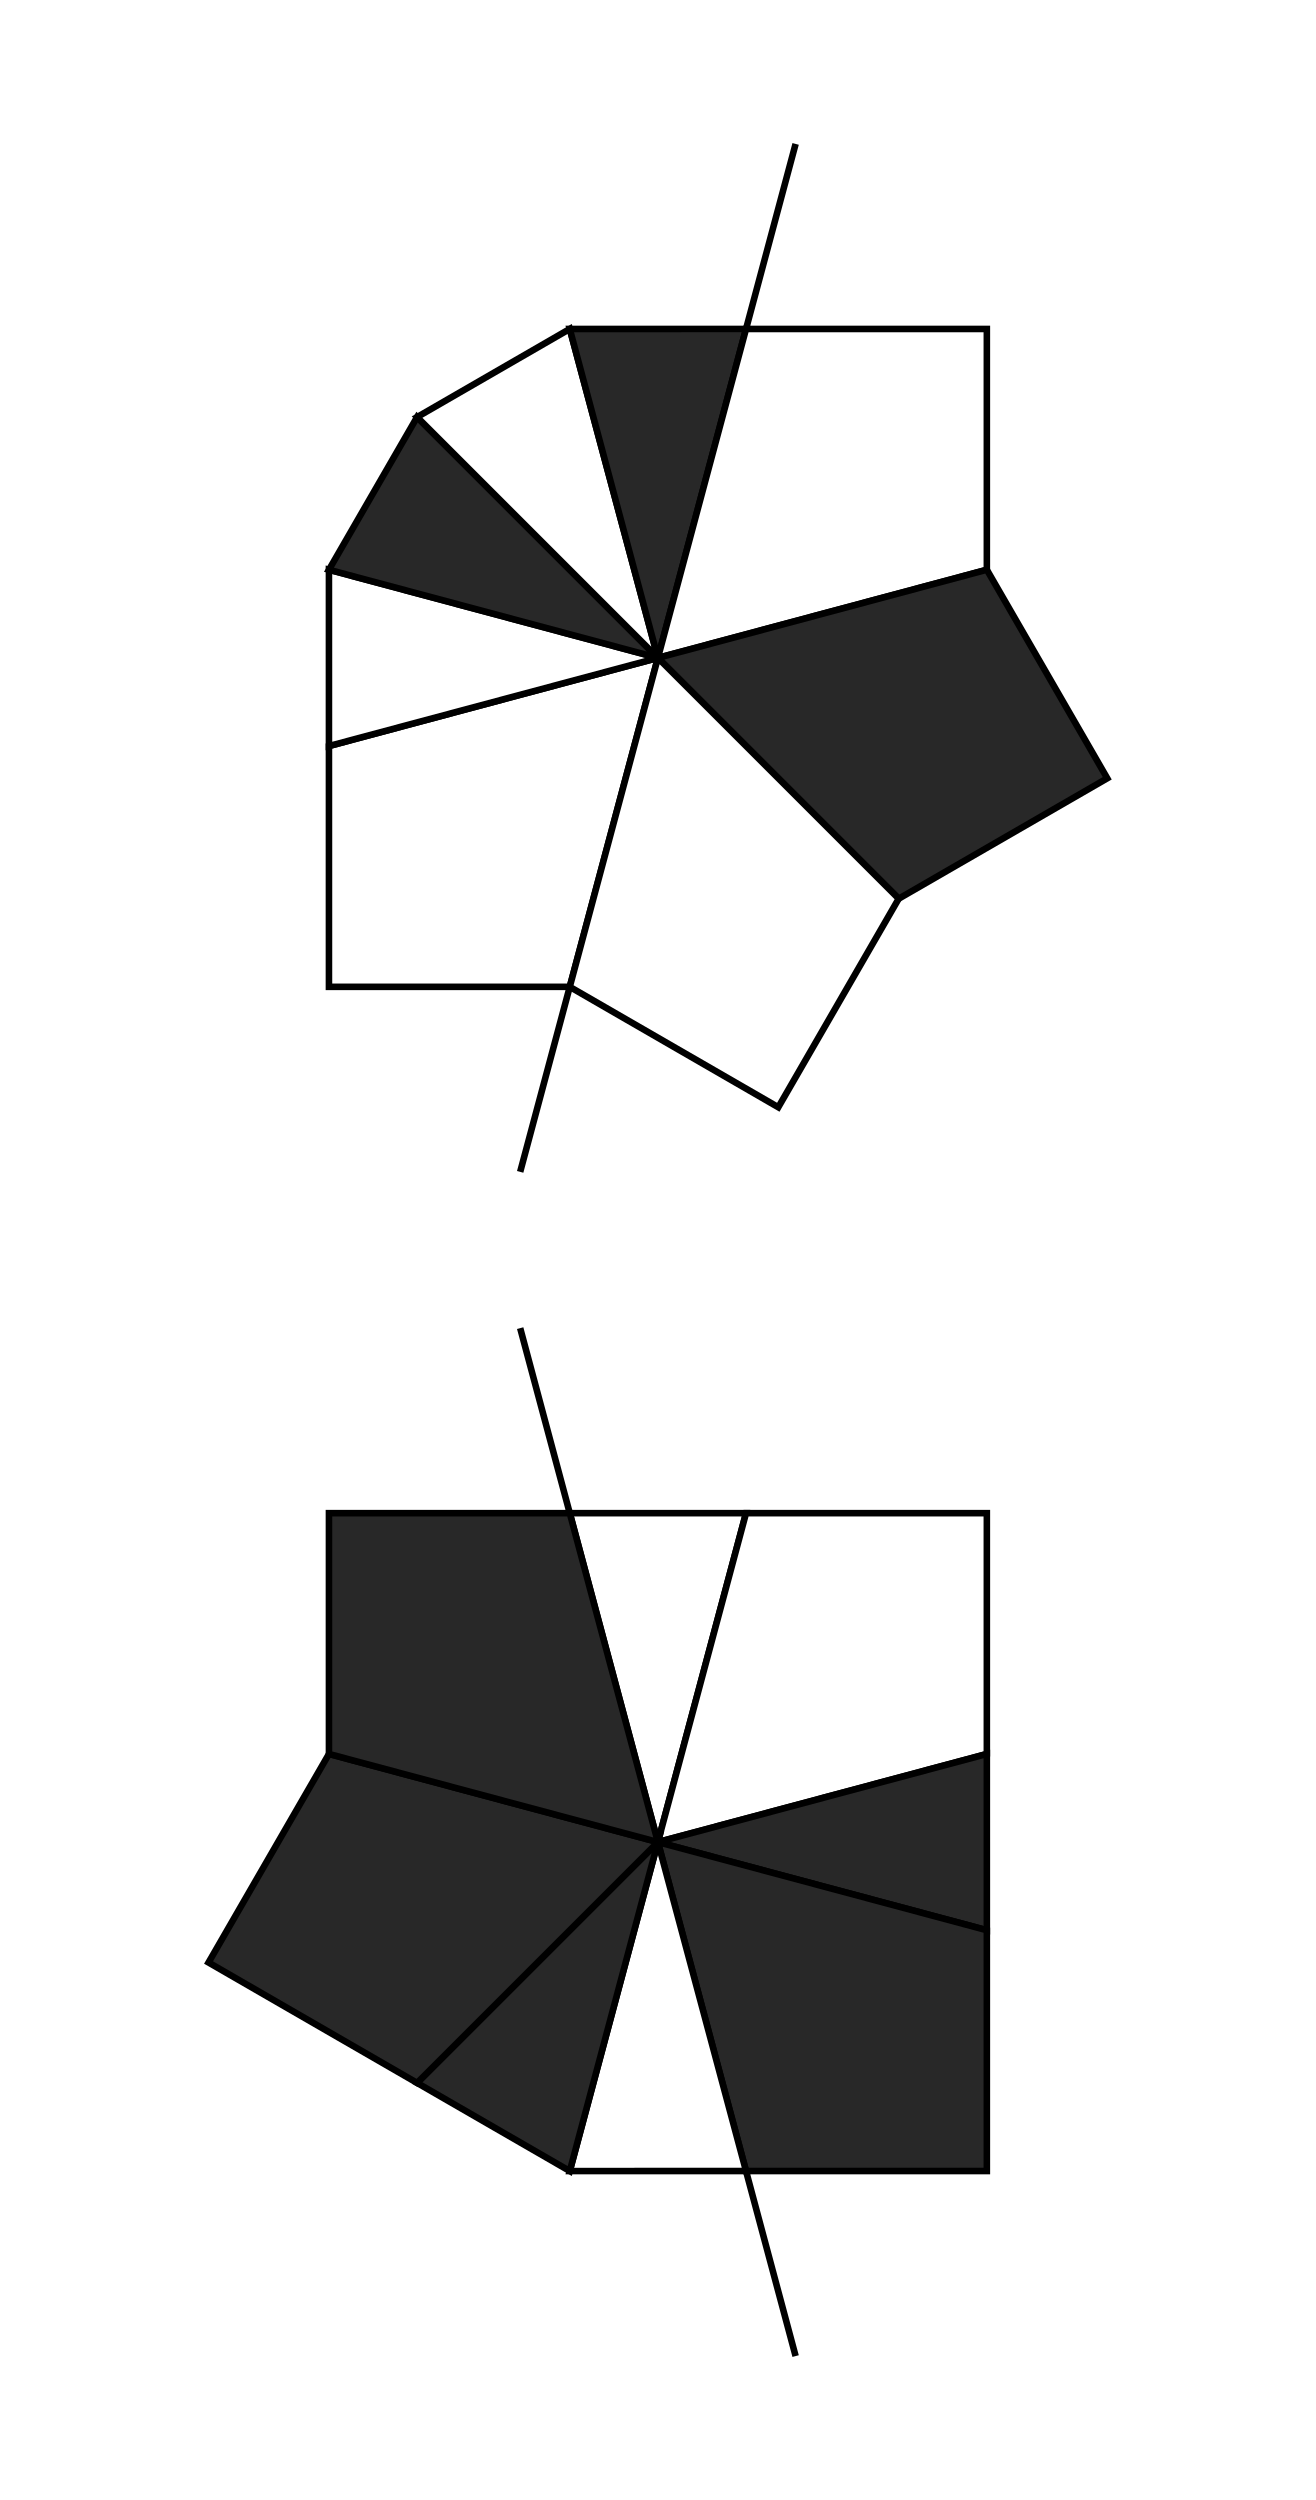
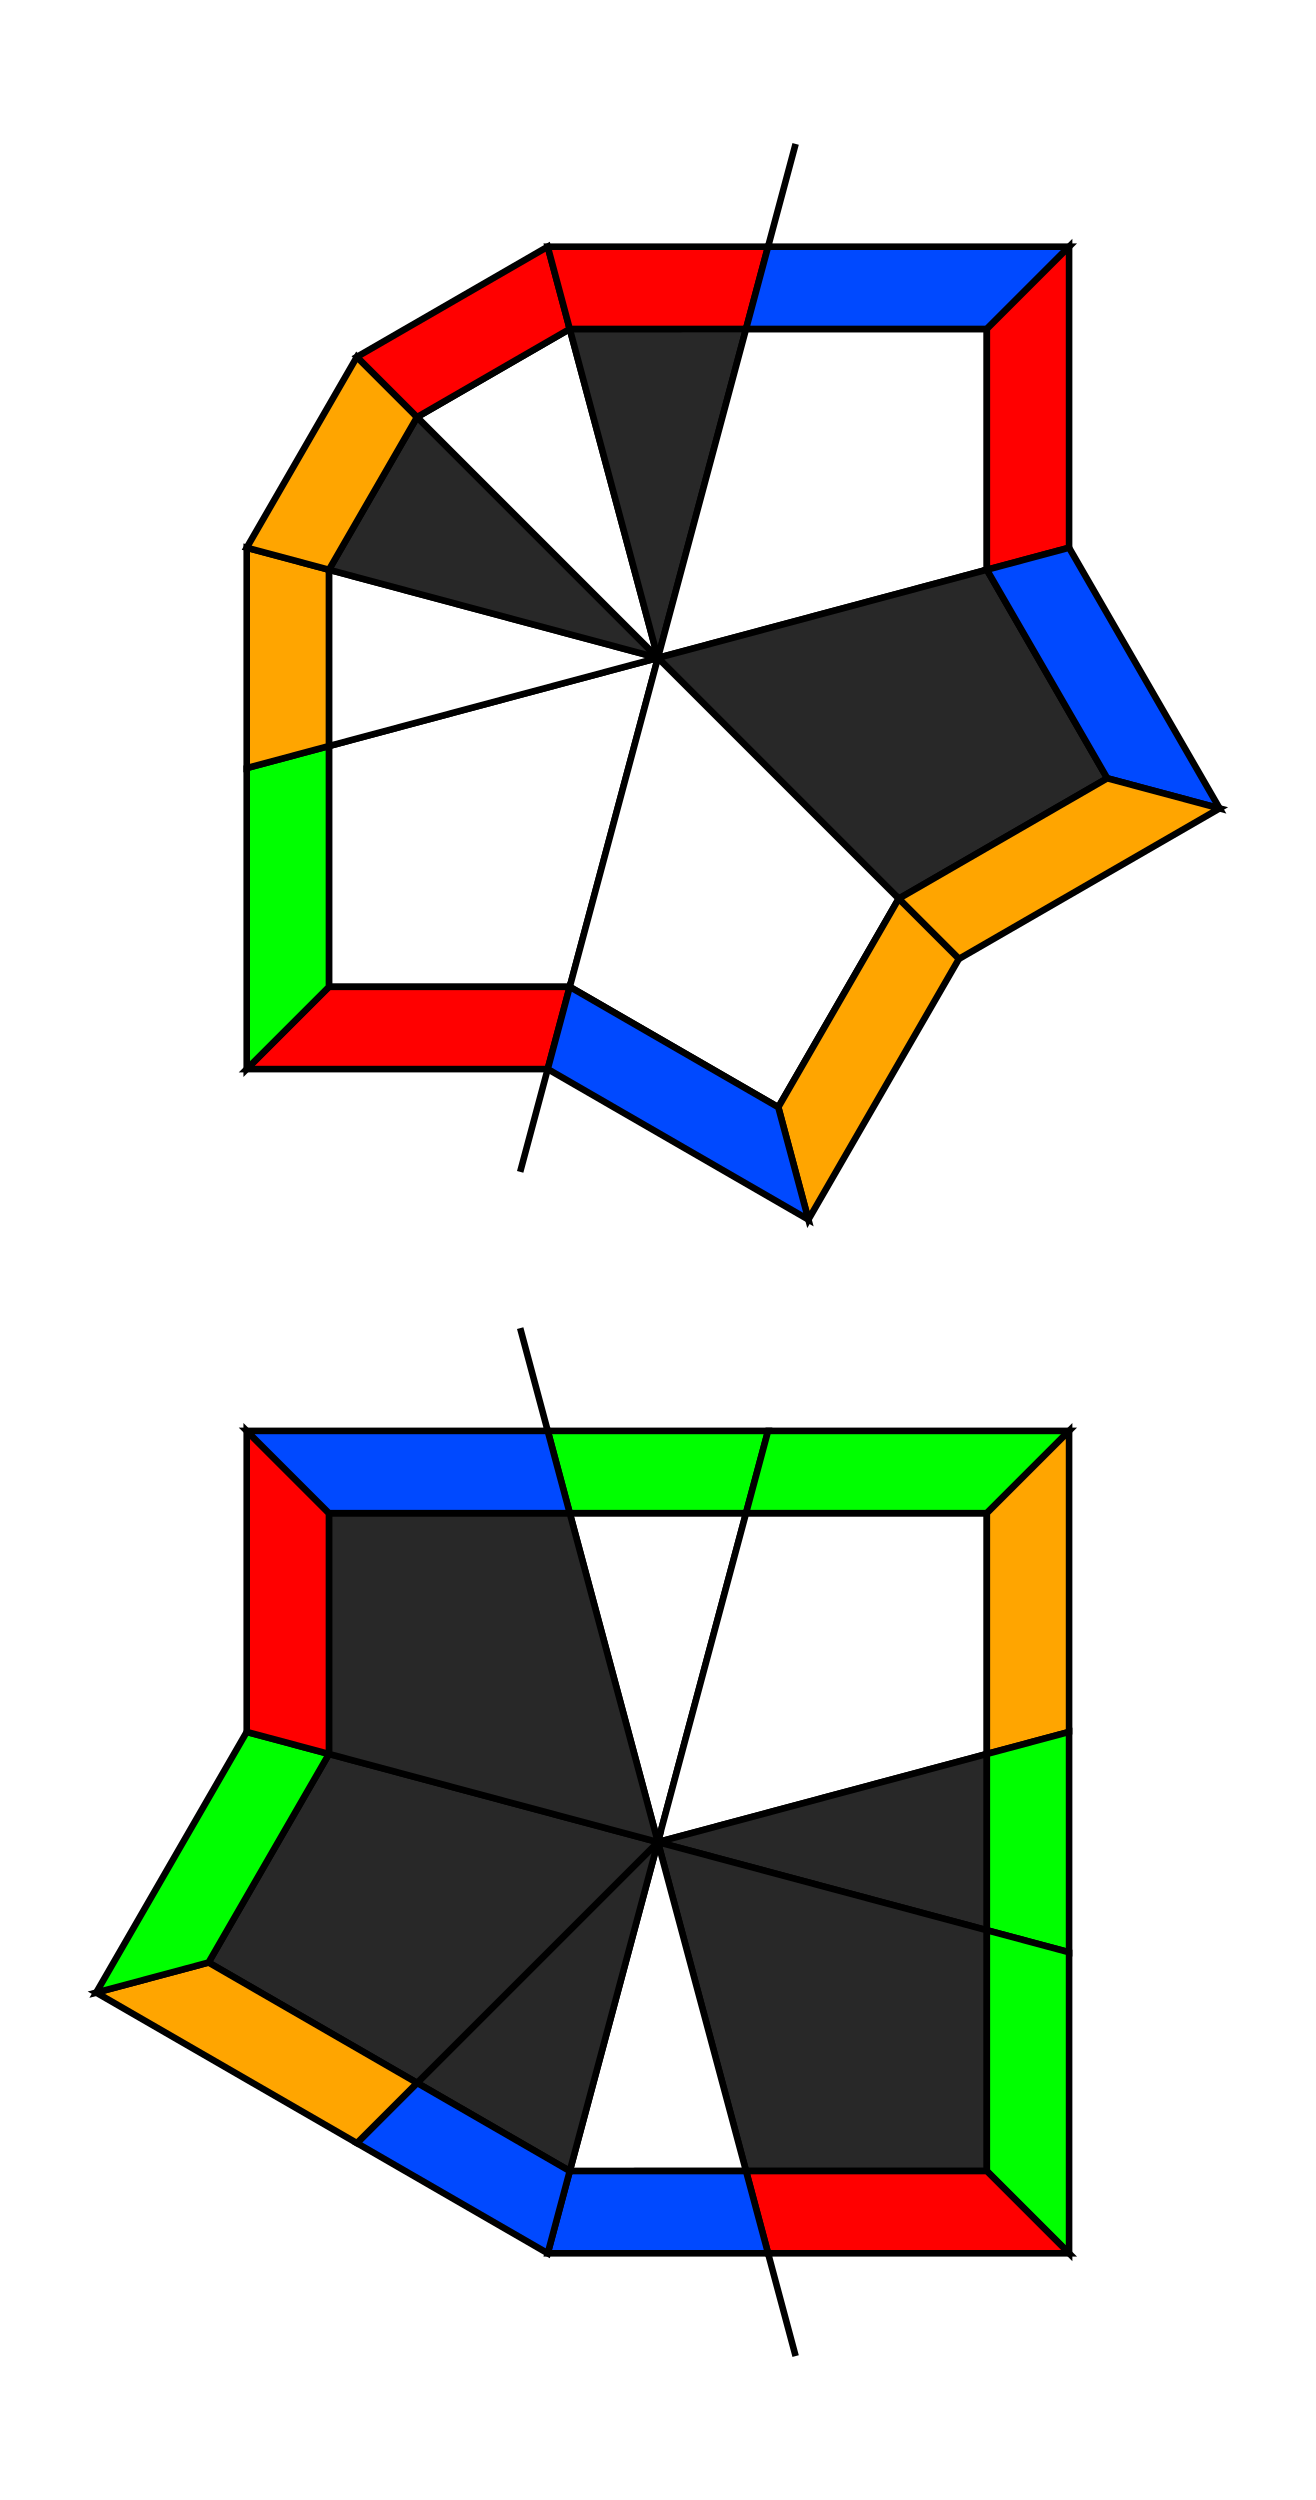
<svg xmlns="http://www.w3.org/2000/svg" width="200" height="380.0" viewBox="-100.0 -190.0 200 380.0">
  <defs>
</defs>
  <path d="M-20.934,78.125 L20.934,-78.125" stroke="rgb(0, 0, 0)" stroke-width="1" transform="translate(0, -90.0)" />
  <path d="M0,0 L-13.397,50.0 L-50.0,50.0 L-50.0,13.397 Z" fill="rgb(255, 255, 255)" stroke="rgb(0, 0, 0)" stroke-width="1" transform="translate(0, -90.0) rotate(0)" />
+   <path d="M-13.397,50.0 L-16.747,62.5 L-62.5,62.5 L-50.0,50.0 Z" fill="rgb(255, 0, 0)" stroke="rgb(0, 0, 0)" stroke-width="1" transform="translate(0, -90.0) rotate(0)" />
+   <path d="M-50.0,50.0 L-62.5,62.5 L-62.5,16.747 L-50.0,13.397 Z" fill="rgb(0, 255, 0)" stroke="rgb(0, 0, 0)" stroke-width="1" transform="translate(0, -90.0) rotate(0)" />
  <path d="M0,0 L-13.397,50.0 L-36.603,36.603 Z" fill="rgb(255, 255, 255)" stroke="rgb(0, 0, 0)" stroke-width="1" transform="translate(0, -90.0) rotate(60)" />
+   <path d="M-13.397,50.0 L-16.747,62.5 L-45.753,45.753 L-36.603,36.603 Z" fill="rgb(255, 165, 0)" stroke="rgb(0, 0, 0)" stroke-width="1" transform="translate(0, -90.0) rotate(60)" />
  <path d="M0,0 L-13.397,50.0 L-36.603,36.603 Z" fill="rgb(40, 40, 40)" stroke="rgb(0, 0, 0)" stroke-width="1" transform="translate(0, -90.0) rotate(90)" />
+   <path d="M-13.397,50.0 L-16.747,62.5 L-45.753,45.753 L-36.603,36.603 Z" fill="rgb(255, 165, 0)" stroke="rgb(0, 0, 0)" stroke-width="1" transform="translate(0, -90.0) rotate(90)" />
  <path d="M0,0 L-13.397,50.0 L-36.603,36.603 Z" fill="rgb(255, 255, 255)" stroke="rgb(0, 0, 0)" stroke-width="1" transform="translate(0, -90.0) rotate(120)" />
+   <path d="M-13.397,50.0 L-16.747,62.5 L-45.753,45.753 L-36.603,36.603 Z" fill="rgb(255, 0, 0)" stroke="rgb(0, 0, 0)" stroke-width="1" transform="translate(0, -90.0) rotate(120)" />
  <path d="M0,0 L-13.397,50.0 L-36.603,36.603 Z" fill="rgb(40, 40, 40)" stroke="rgb(0, 0, 0)" stroke-width="1" transform="translate(0, -90.0) rotate(150)" />
+   <path d="M-13.397,50.0 L-16.747,62.5 L-45.753,45.753 L-36.603,36.603 Z" fill="rgb(255, 0, 0)" stroke="rgb(0, 0, 0)" stroke-width="1" transform="translate(0, -90.0) rotate(150)" />
  <path d="M0,0 L-13.397,50.0 L-50.0,50.0 L-50.0,13.397 Z" fill="rgb(255, 255, 255)" stroke="rgb(0, 0, 0)" stroke-width="1" transform="translate(0, -90.0) rotate(180)" />
+   <path d="M-13.397,50.0 L-16.747,62.5 L-62.5,62.5 L-50.0,50.0 Z" fill="rgb(0, 73, 255)" stroke="rgb(0, 0, 0)" stroke-width="1" transform="translate(0, -90.0) rotate(180)" />
+   <path d="M-50.0,50.0 L-62.5,62.5 L-62.5,16.747 L-50.0,13.397 Z" fill="rgb(255, 0, 0)" stroke="rgb(0, 0, 0)" stroke-width="1" transform="translate(0, -90.0) rotate(180)" />
  <path d="M0,0 L-13.397,50.0 L-50.0,50.0 L-50.0,13.397 Z" fill="rgb(40, 40, 40)" stroke="rgb(0, 0, 0)" stroke-width="1" transform="translate(0, -90.0) rotate(240)" />
+   <path d="M-13.397,50.0 L-16.747,62.5 L-62.5,62.5 L-50.0,50.0 Z" fill="rgb(0, 73, 255)" stroke="rgb(0, 0, 0)" stroke-width="1" transform="translate(0, -90.0) rotate(240)" />
+   <path d="M-50.0,50.0 L-62.5,62.5 L-62.5,16.747 L-50.0,13.397 Z" fill="rgb(255, 165, 0)" stroke="rgb(0, 0, 0)" stroke-width="1" transform="translate(0, -90.0) rotate(240)" />
  <path d="M0,0 L-13.397,50.0 L-50.0,50.0 L-50.0,13.397 Z" fill="rgb(255, 255, 255)" stroke="rgb(0, 0, 0)" stroke-width="1" transform="translate(0, -90.0) rotate(300)" />
+   <path d="M-13.397,50.0 L-16.747,62.5 L-62.5,62.5 L-50.0,50.0 Z" fill="rgb(255, 165, 0)" stroke="rgb(0, 0, 0)" stroke-width="1" transform="translate(0, -90.0) rotate(300)" />
+   <path d="M-50.0,50.0 L-62.5,62.5 L-62.5,16.747 L-50.0,13.397 Z" fill="rgb(0, 73, 255)" stroke="rgb(0, 0, 0)" stroke-width="1" transform="translate(0, -90.0) rotate(300)" />
  <path d="M-20.934,78.125 L20.934,-78.125" stroke="rgb(0, 0, 0)" stroke-width="1" transform="translate(0, 90.0) rotate(-30)" />
  <path d="M0,0 L-13.397,50.0 L-36.603,36.603 Z" fill="rgb(255, 255, 255)" stroke="rgb(0, 0, 0)" stroke-width="1" transform="translate(0, 90.0) rotate(150)" />
+   <path d="M-13.397,50.0 L-16.747,62.5 L-45.753,45.753 L-36.603,36.603 Z" fill="rgb(0, 255, 0)" stroke="rgb(0, 0, 0)" stroke-width="1" transform="translate(0, 90.0) rotate(150)" />
  <path d="M0,0 L-13.397,50.0 L-50.0,50.0 L-50.0,13.397 Z" fill="rgb(255, 255, 255)" stroke="rgb(0, 0, 0)" stroke-width="1" transform="translate(0, 90.0) rotate(180)" />
+   <path d="M-13.397,50.0 L-16.747,62.5 L-62.5,62.5 L-50.0,50.0 Z" fill="rgb(0, 255, 0)" stroke="rgb(0, 0, 0)" stroke-width="1" transform="translate(0, 90.0) rotate(180)" />
+   <path d="M-50.0,50.0 L-62.5,62.5 L-62.5,16.747 L-50.0,13.397 Z" fill="rgb(255, 165, 0)" stroke="rgb(0, 0, 0)" stroke-width="1" transform="translate(0, 90.0) rotate(180)" />
  <path d="M0,0 L-13.397,50.0 L-36.603,36.603 Z" fill="rgb(40, 40, 40)" stroke="rgb(0, 0, 0)" stroke-width="1" transform="translate(0, 90.0) rotate(240)" />
+   <path d="M-13.397,50.0 L-16.747,62.5 L-45.753,45.753 L-36.603,36.603 Z" fill="rgb(0, 255, 0)" stroke="rgb(0, 0, 0)" stroke-width="1" transform="translate(0, 90.0) rotate(240)" />
  <path d="M0,0 L-13.397,50.0 L-50.0,50.0 L-50.0,13.397 Z" fill="rgb(40, 40, 40)" stroke="rgb(0, 0, 0)" stroke-width="1" transform="translate(0, 90.0) rotate(270)" />
+   <path d="M-13.397,50.0 L-16.747,62.5 L-62.5,62.5 L-50.0,50.0 Z" fill="rgb(0, 255, 0)" stroke="rgb(0, 0, 0)" stroke-width="1" transform="translate(0, 90.0) rotate(270)" />
+   <path d="M-50.0,50.0 L-62.5,62.5 L-62.5,16.747 L-50.0,13.397 Z" fill="rgb(255, 0, 0)" stroke="rgb(0, 0, 0)" stroke-width="1" transform="translate(0, 90.0) rotate(270)" />
  <path d="M0,0 L-13.397,50.0 L-36.603,36.603 Z" fill="rgb(255, 255, 255)" stroke="rgb(0, 0, 0)" stroke-width="1" transform="translate(0, 90.0) rotate(330)" />
+   <path d="M-13.397,50.0 L-16.747,62.5 L-45.753,45.753 L-36.603,36.603 Z" fill="rgb(0, 73, 255)" stroke="rgb(0, 0, 0)" stroke-width="1" transform="translate(0, 90.0) rotate(330)" />
  <path d="M0,0 L-13.397,50.0 L-36.603,36.603 Z" fill="rgb(40, 40, 40)" stroke="rgb(0, 0, 0)" stroke-width="1" transform="translate(0, 90.0) rotate(360)" />
+   <path d="M-13.397,50.0 L-16.747,62.5 L-45.753,45.753 L-36.603,36.603 Z" fill="rgb(0, 73, 255)" stroke="rgb(0, 0, 0)" stroke-width="1" transform="translate(0, 90.0) rotate(360)" />
  <path d="M0,0 L-13.397,50.0 L-50.0,50.0 L-50.0,13.397 Z" fill="rgb(40, 40, 40)" stroke="rgb(0, 0, 0)" stroke-width="1" transform="translate(0, 90.0) rotate(390)" />
+   <path d="M-13.397,50.0 L-16.747,62.5 L-62.5,62.5 L-50.0,50.0 Z" fill="rgb(255, 165, 0)" stroke="rgb(0, 0, 0)" stroke-width="1" transform="translate(0, 90.0) rotate(390)" />
+   <path d="M-50.0,50.0 L-62.5,62.5 L-62.5,16.747 L-50.0,13.397 Z" fill="rgb(0, 255, 0)" stroke="rgb(0, 0, 0)" stroke-width="1" transform="translate(0, 90.0) rotate(390)" />
  <path d="M0,0 L-13.397,50.0 L-50.0,50.0 L-50.0,13.397 Z" fill="rgb(40, 40, 40)" stroke="rgb(0, 0, 0)" stroke-width="1" transform="translate(0, 90.0) rotate(450)" />
+   <path d="M-13.397,50.0 L-16.747,62.5 L-62.5,62.5 L-50.0,50.0 Z" fill="rgb(255, 0, 0)" stroke="rgb(0, 0, 0)" stroke-width="1" transform="translate(0, 90.0) rotate(450)" />
+   <path d="M-50.0,50.0 L-62.5,62.5 L-62.5,16.747 L-50.0,13.397 Z" fill="rgb(0, 73, 255)" stroke="rgb(0, 0, 0)" stroke-width="1" transform="translate(0, 90.0) rotate(450)" />
</svg>
